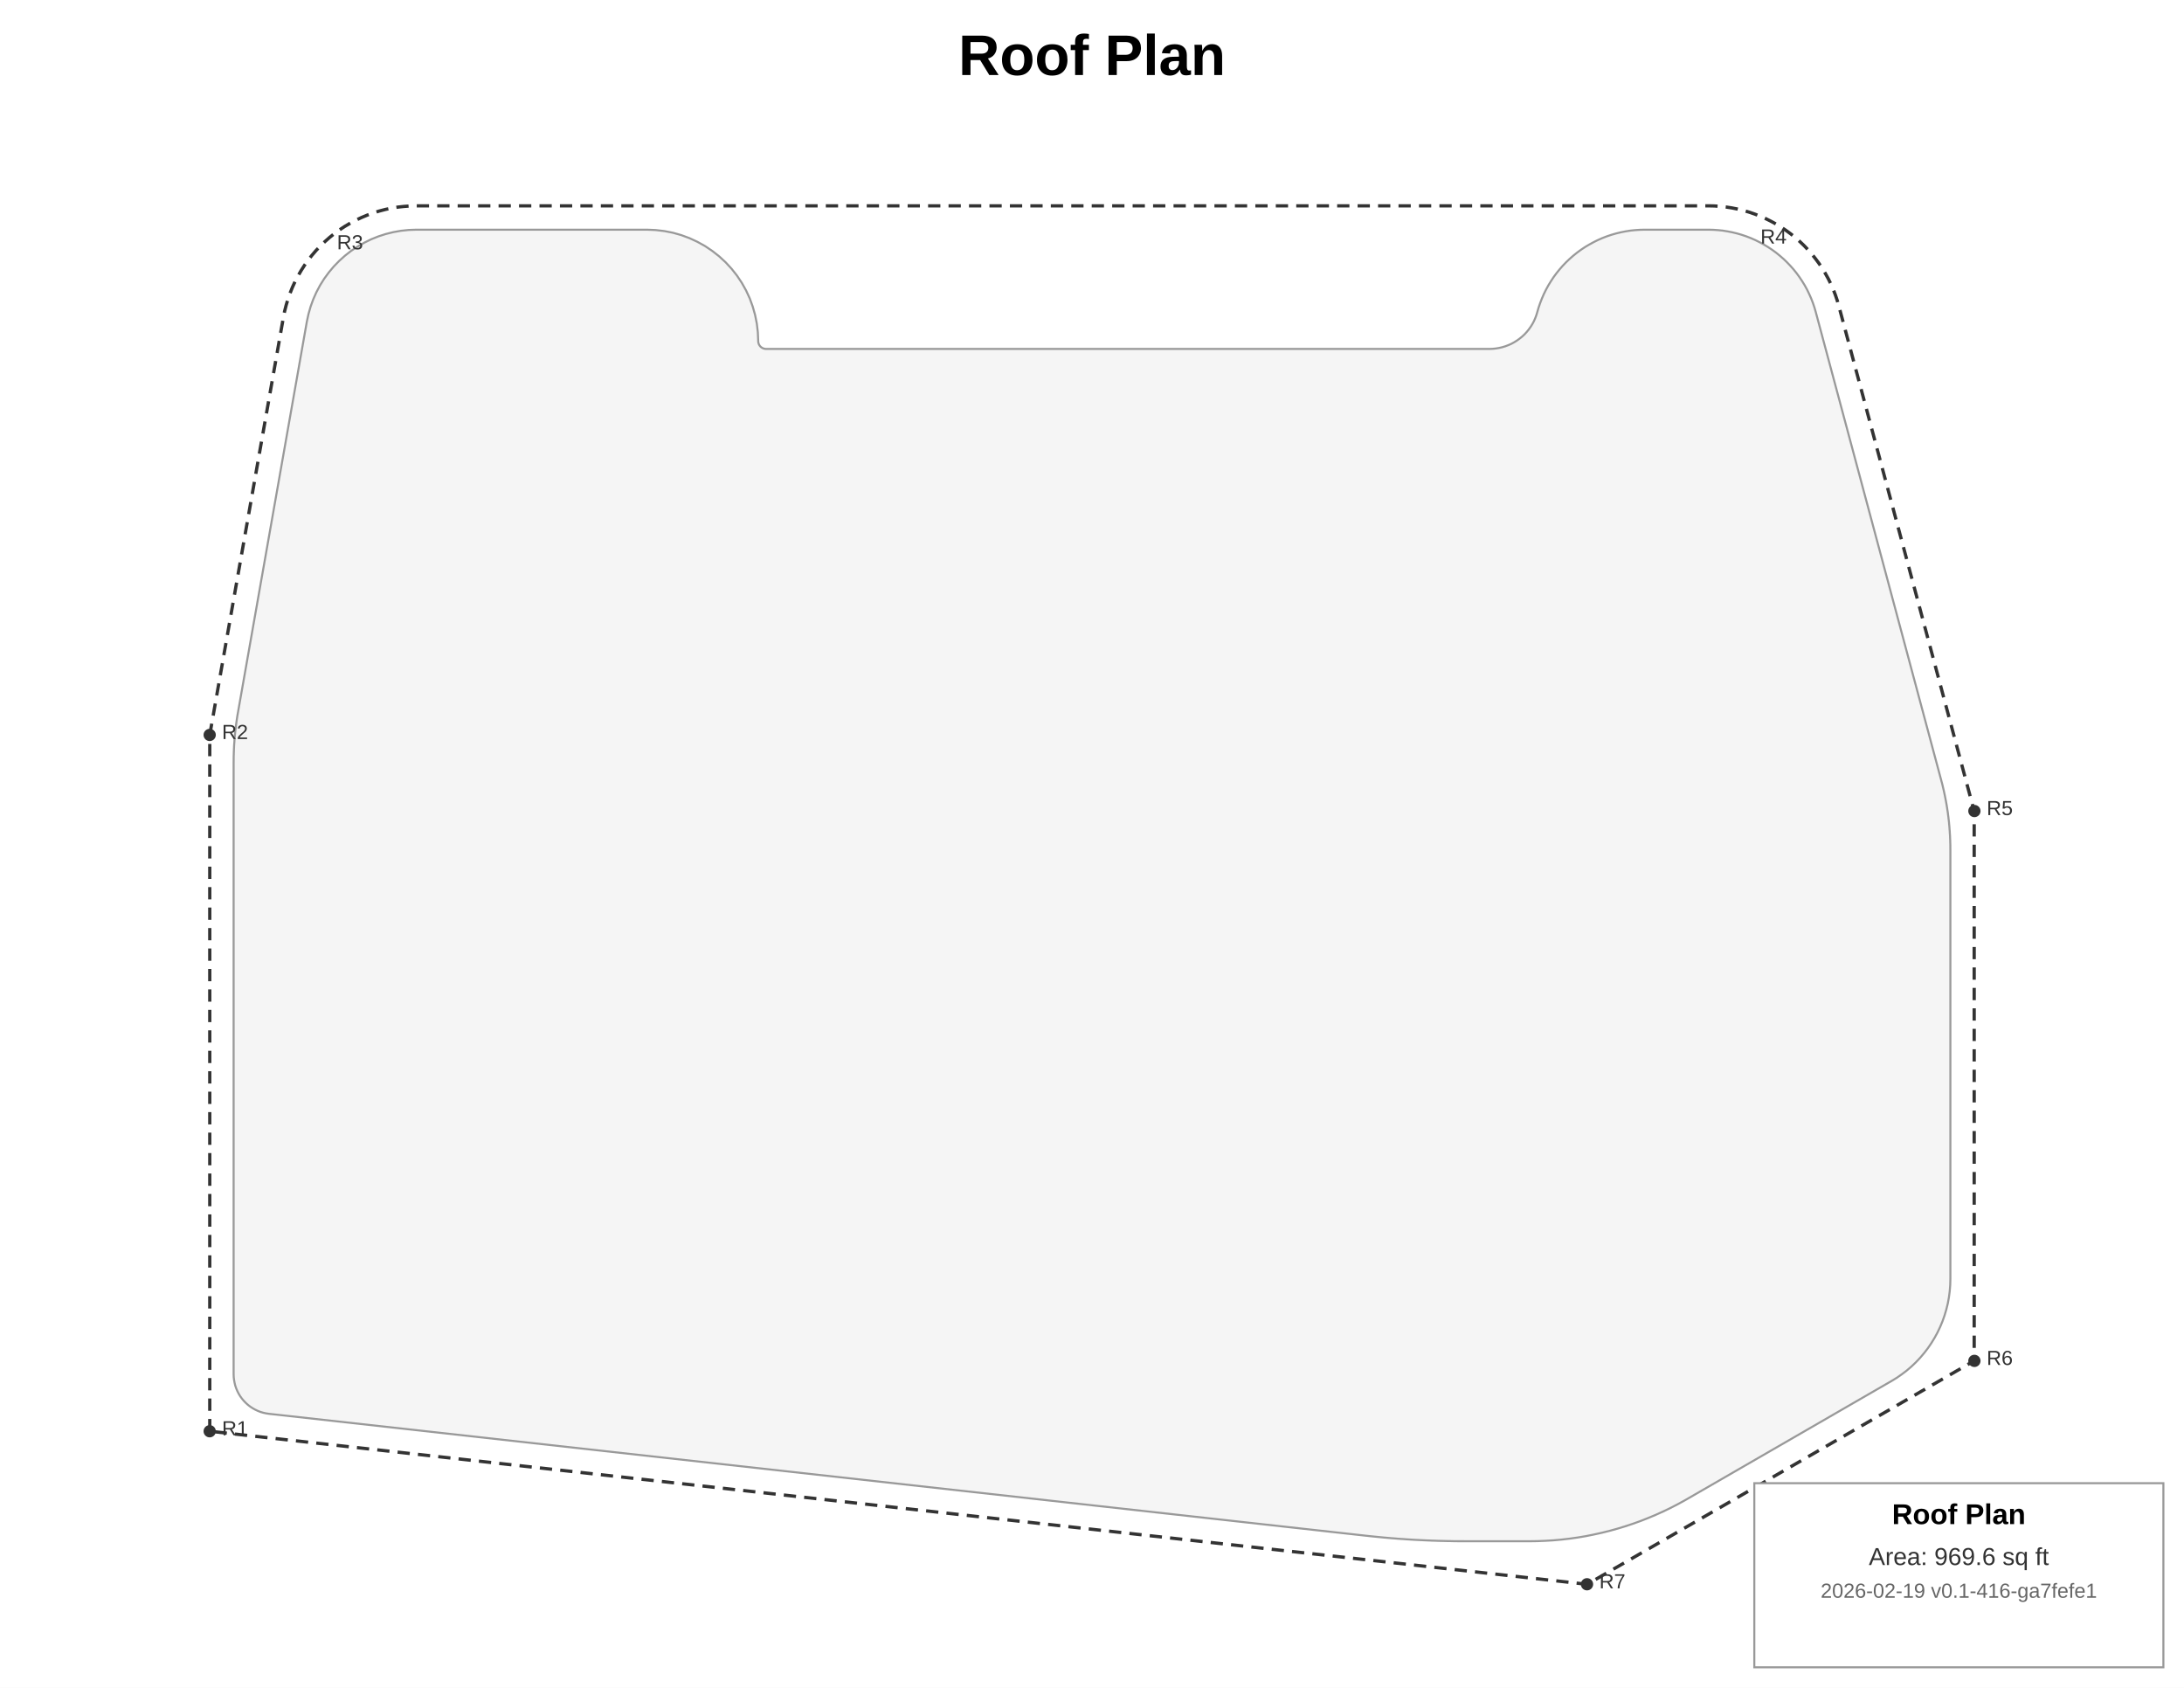
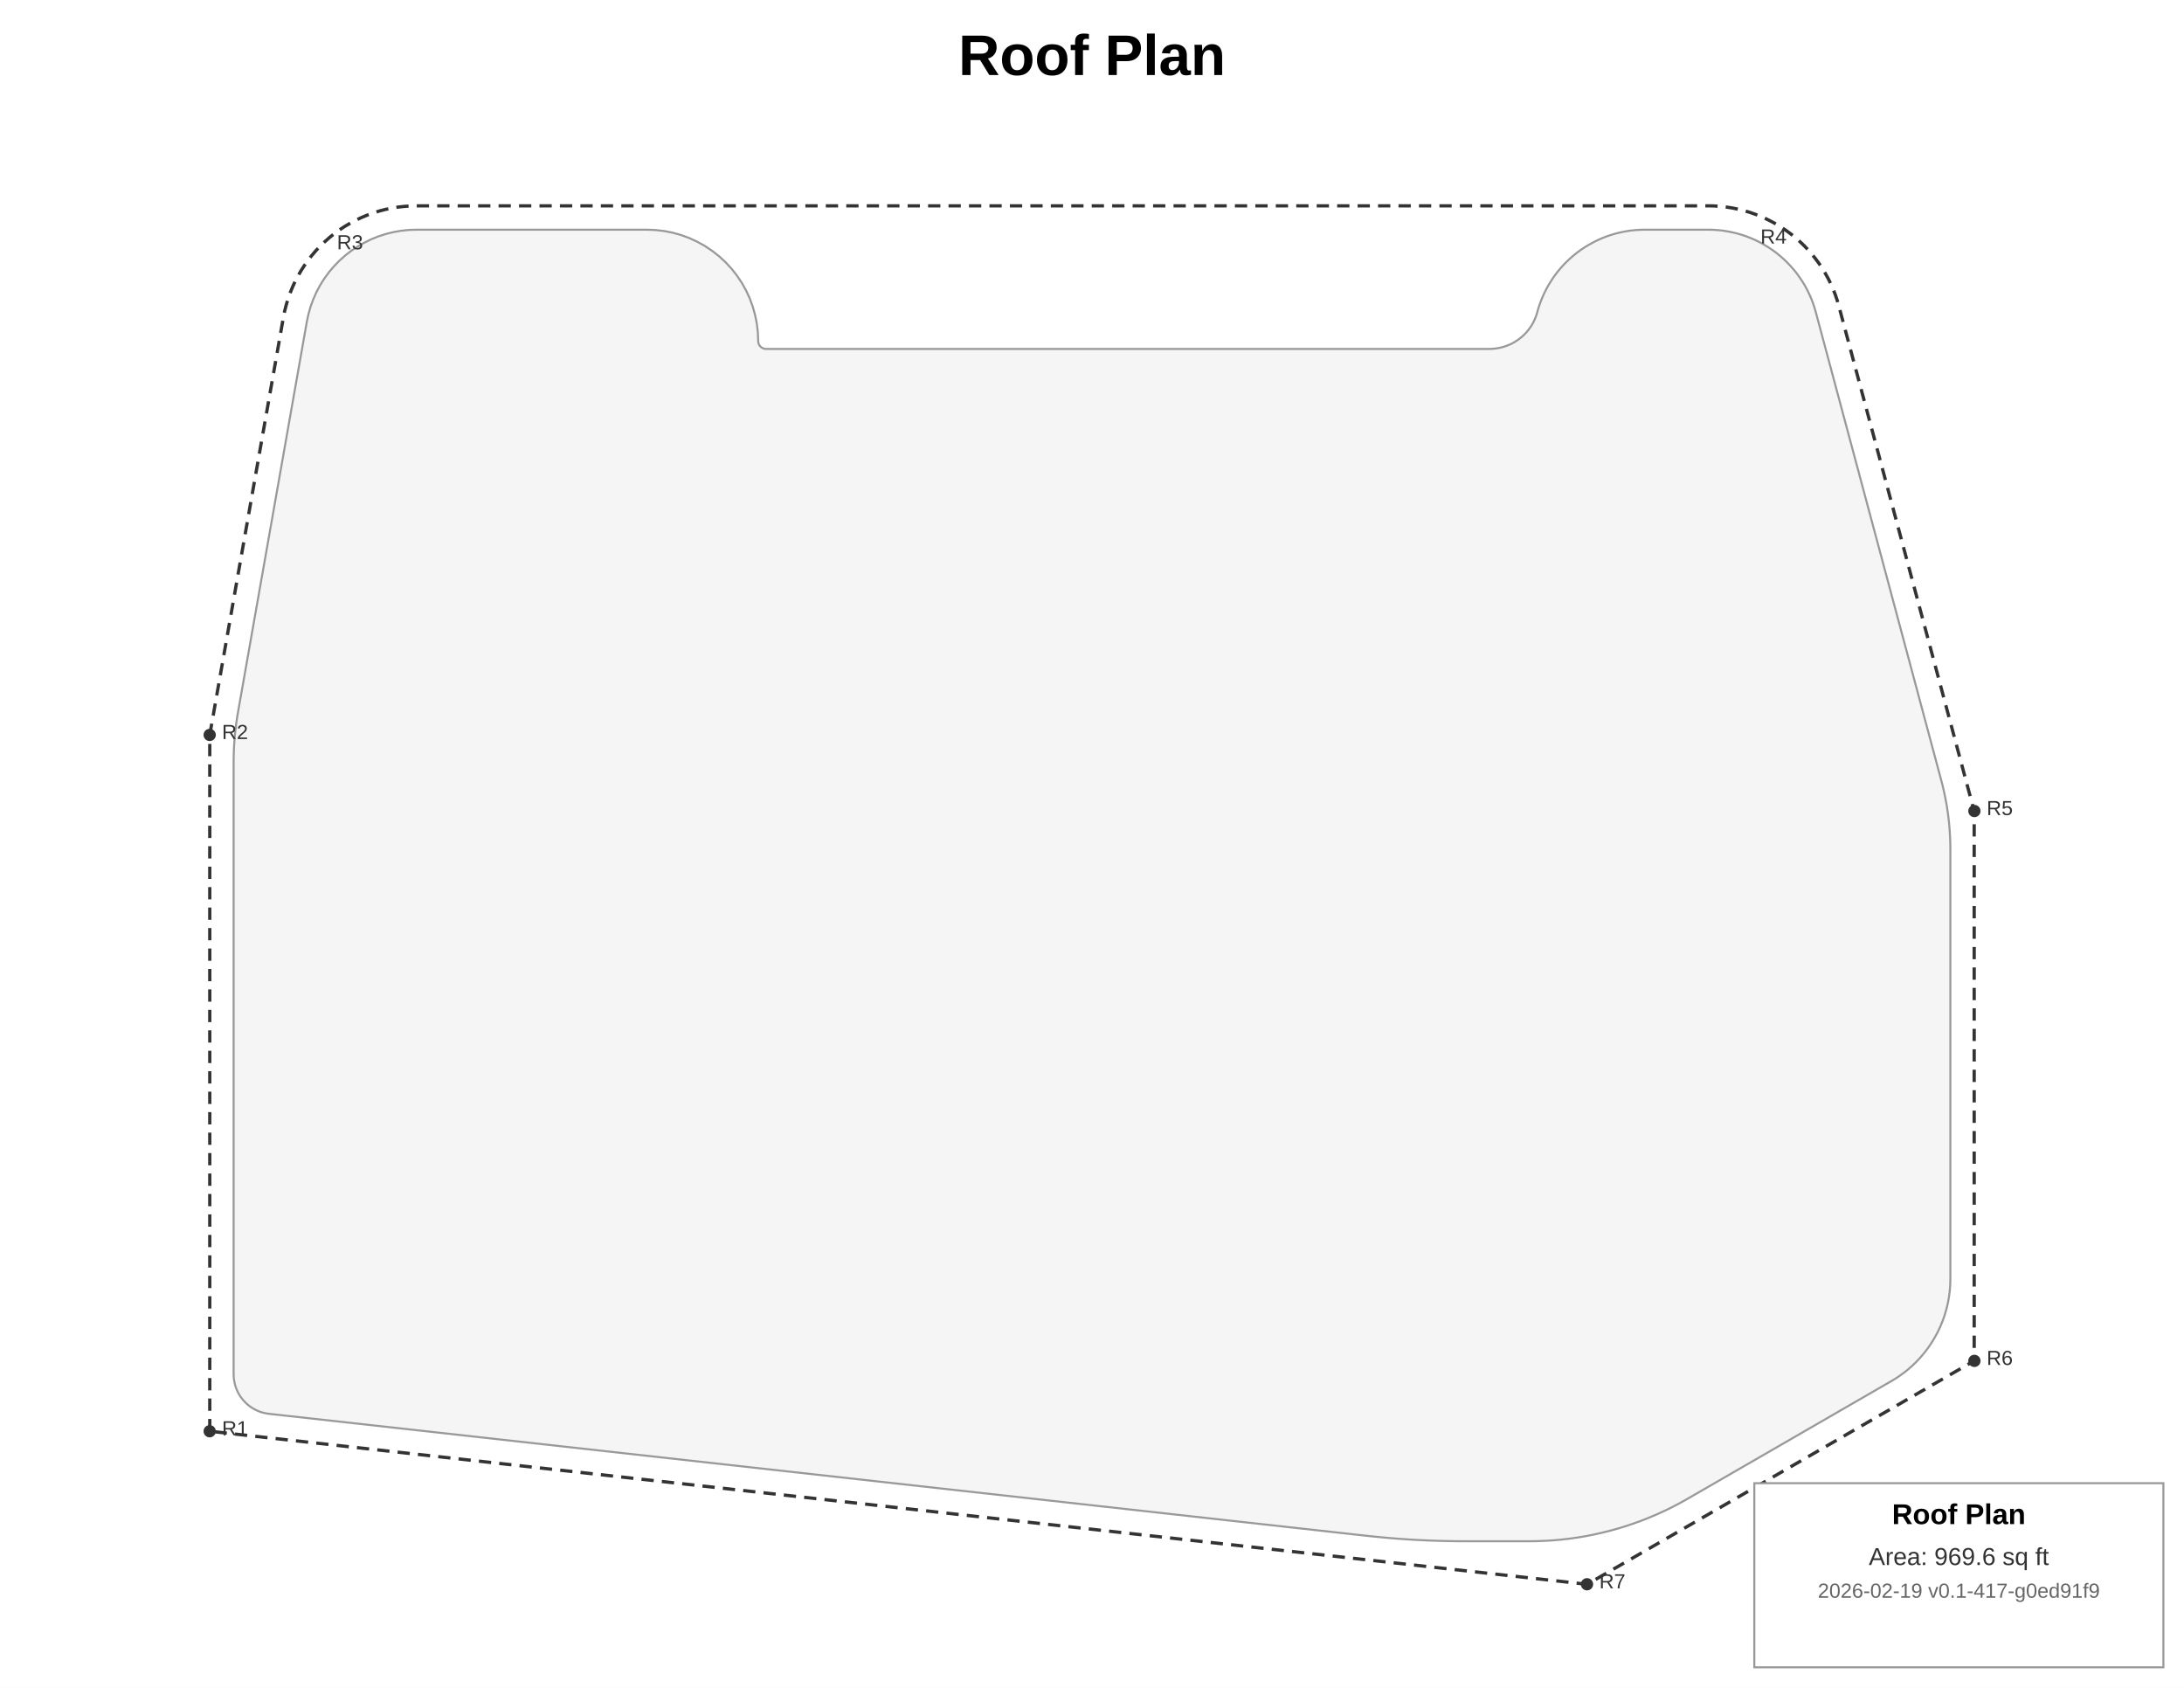
<svg xmlns="http://www.w3.org/2000/svg" width="792" height="612" viewBox="94.64 136.96 533.90 412.56">
  <rect x="94.64" y="136.96" width="533.90" height="412.56" fill="white" />
  <text x="361.6" y="155.3" text-anchor="middle" font-family="Arial" font-size="14" font-weight="bold">Roof Plan</text>
  <polygon points="160.39,482.54 159.69,482.43 159.00,482.28 158.32,482.08 157.66,481.82 157.02,481.52 156.40,481.17 155.81,480.78 155.25,480.35 154.72,479.87 154.23,479.36 153.78,478.82 153.36,478.24 152.99,477.63 152.67,477.00 152.39,476.35 152.16,475.68 151.99,474.99 151.86,474.30 151.78,473.59 151.75,472.88 151.75,323.28 151.76,322.66 151.76,322.04 151.78,321.43 151.80,320.81 151.82,320.19 151.85,319.58 151.88,318.96 151.93,318.35 151.97,317.73 152.02,317.12 152.08,316.50 152.14,315.89 152.21,315.28 152.28,314.66 152.36,314.05 152.44,313.44 152.53,312.83 152.62,312.22 152.72,311.61 152.83,311.00 169.65,215.58 170.05,213.72 170.57,211.90 171.22,210.11 171.99,208.38 172.88,206.70 173.89,205.09 175.01,203.56 176.23,202.10 177.55,200.74 178.96,199.47 180.45,198.30 182.03,197.24 183.67,196.29 185.38,195.45 187.14,194.74 188.94,194.16 190.79,193.70 192.65,193.37 194.54,193.17 196.44,193.10 252.79,193.10 254.92,193.19 257.04,193.44 259.14,193.85 261.19,194.43 263.19,195.17 265.13,196.07 267.00,197.11 268.77,198.30 270.45,199.62 272.02,201.07 273.47,202.64 274.79,204.31 275.98,206.09 277.02,207.95 277.92,209.89 278.65,211.90 279.23,213.95 279.65,216.05 279.90,218.17 279.99,220.30 279.99,220.46 280.01,220.61 280.04,220.76 280.08,220.90 280.13,221.05 280.20,221.19 280.27,221.32 280.36,221.45 280.45,221.57 280.56,221.68 280.67,221.78 280.79,221.88 280.91,221.96 281.05,222.03 281.19,222.10 281.33,222.15 281.48,222.19 281.63,222.22 281.78,222.24 281.93,222.25 458.74,222.25 459.53,222.22 460.32,222.14 461.10,222.01 461.87,221.83 462.63,221.60 463.37,221.32 464.10,221.00 464.80,220.62 465.47,220.20 466.11,219.74 466.73,219.24 467.31,218.70 467.85,218.12 468.35,217.50 468.81,216.86 469.23,216.19 469.61,215.49 469.93,214.76 470.21,214.02 470.44,213.26 470.77,212.12 471.16,211.00 471.59,209.89 472.06,208.81 472.59,207.74 473.16,206.70 473.78,205.69 474.43,204.70 475.14,203.74 475.88,202.82 476.66,201.93 477.48,201.07 478.34,200.25 479.23,199.47 480.16,198.72 481.11,198.02 482.10,197.36 483.12,196.75 484.16,196.18 485.22,195.65 486.31,195.17 487.41,194.74 488.54,194.36 489.68,194.03 490.83,193.75 491.99,193.52 493.17,193.33 494.35,193.21 495.53,193.13 496.72,193.10 512.26,193.10 513.45,193.13 514.63,193.21 515.81,193.33 516.98,193.52 518.15,193.75 519.30,194.03 520.44,194.36 521.56,194.74 522.67,195.17 523.76,195.65 524.82,196.18 525.86,196.75 526.87,197.36 527.86,198.02 528.82,198.72 529.74,199.47 530.64,200.25 531.49,201.07 532.31,201.93 533.10,202.82 533.84,203.74 534.54,204.70 535.20,205.69 535.82,206.70 536.39,207.74 536.91,208.81 537.39,209.89 537.82,211.00 538.20,212.12 538.53,213.26 569.19,327.67 569.26,327.95 569.34,328.23 569.41,328.50 569.48,328.78 569.55,329.06 569.61,329.34 569.68,329.62 569.74,329.89 569.81,330.17 569.87,330.45 569.93,330.73 569.99,331.01 570.05,331.29 570.11,331.57 570.16,331.85 570.22,332.13 570.27,332.42 570.33,332.70 570.38,332.98 570.43,333.26 570.48,333.54 570.53,333.82 570.57,334.11 570.62,334.39 570.66,334.67 570.70,334.95 570.75,335.24 570.79,335.52 570.83,335.80 570.86,336.09 570.90,336.37 570.94,336.66 570.97,336.94 571.00,337.22 571.04,337.51 571.07,337.79 571.10,338.08 571.12,338.36 571.15,338.65 571.18,338.93 571.20,339.22 571.22,339.50 571.24,339.79 571.27,340.07 571.28,340.36 571.30,340.65 571.32,340.93 571.34,341.22 571.35,341.50 571.36,341.79 571.37,342.08 571.39,342.36 571.39,342.65 571.40,342.93 571.41,343.22 571.42,343.51 571.42,343.79 571.42,344.08 571.42,344.36 571.43,344.65 571.43,449.57 571.39,451.08 571.27,452.58 571.07,454.08 570.80,455.56 570.44,457.03 570.01,458.48 569.51,459.90 568.93,461.30 568.28,462.66 567.56,463.98 566.77,465.27 565.92,466.52 565.00,467.71 564.02,468.86 562.98,469.96 561.89,471.00 560.74,471.98 559.54,472.89 558.30,473.75 557.01,474.54 506.53,503.68 504.78,504.64 503.01,505.55 501.22,506.41 499.41,507.23 497.57,508.00 495.72,508.73 493.85,509.40 491.96,510.03 490.05,510.61 488.14,511.14 486.20,511.62 484.26,512.05 482.31,512.44 480.35,512.77 478.37,513.05 476.40,513.28 474.42,513.46 472.43,513.58 470.44,513.66 468.45,513.69 452.91,513.69 452.50,513.68 452.09,513.68 451.69,513.68 451.28,513.68 450.88,513.68 450.47,513.67 450.06,513.67 449.66,513.66 449.25,513.65 448.85,513.65 448.44,513.64 448.03,513.63 447.63,513.62 447.22,513.61 446.82,513.60 446.41,513.59 446.00,513.58 445.60,513.56 445.19,513.55 444.79,513.54 444.38,513.52 443.97,513.50 443.57,513.49 443.16,513.47 442.76,513.45 442.35,513.43 441.95,513.41 441.54,513.39 441.14,513.37 440.73,513.35 440.32,513.33 439.92,513.30 439.51,513.28 439.11,513.25 438.70,513.23 438.30,513.20 437.89,513.17 437.49,513.14 437.08,513.12 436.68,513.09 436.27,513.06 435.87,513.02 435.46,512.99 435.06,512.96 434.65,512.93 434.25,512.89 433.84,512.86 433.44,512.82 433.03,512.79 432.63,512.75 432.23,512.71 431.82,512.67 431.42,512.63 431.01,512.59 430.61,512.55 430.21,512.51 429.80,512.47 429.40,512.43 428.99,512.38 428.59,512.34" fill="rgba(220,220,220,0.3)" stroke="#999" stroke-width="0.5" />
  <polygon points="145.92,486.80 145.92,316.58 163.91,214.57 164.21,213.06 164.59,211.57 165.03,210.10 165.54,208.65 166.11,207.22 166.75,205.82 167.46,204.46 168.23,203.13 169.06,201.83 169.95,200.58 170.89,199.37 171.89,198.20 172.95,197.08 174.06,196.02 175.21,195.00 176.41,194.04 177.65,193.14 178.94,192.29 180.26,191.51 181.62,190.79 183.01,190.13 184.42,189.54 185.87,189.01 187.34,188.55 188.82,188.16 190.33,187.84 191.84,187.59 193.37,187.42 194.90,187.31 196.44,187.27 512.26,187.27 513.70,187.30 515.14,187.40 516.57,187.56 518.00,187.78 519.41,188.06 520.81,188.40 522.19,188.80 523.56,189.27 524.90,189.79 526.22,190.37 527.51,191.01 528.77,191.70 530.01,192.45 531.20,193.25 532.37,194.10 533.49,195.00 534.57,195.95 535.62,196.95 536.61,197.99 537.56,199.07 538.46,200.20 539.32,201.36 540.12,202.56 540.86,203.79 541.56,205.05 542.20,206.34 542.78,207.66 543.30,209.01 543.76,210.37 544.16,211.75 577.25,335.25 577.25,469.58 482.64,524.21" fill="none" stroke="#333" stroke-width="0.8" stroke-dasharray="3,2" />
  <circle cx="145.9" cy="486.8" r="1.5" fill="#333" stroke="none" />
  <text x="148.9" y="487.8" font-family="Arial" font-size="5" fill="#333">R1</text>
  <circle cx="145.9" cy="316.6" r="1.5" fill="#333" stroke="none" />
  <text x="148.9" y="317.6" font-family="Arial" font-size="5" fill="#333">R2</text>
  <circle cx="577.3" cy="335.2" r="1.5" fill="#333" stroke="none" />
  <text x="580.3" y="336.2" font-family="Arial" font-size="5" fill="#333">R5</text>
  <circle cx="577.3" cy="469.6" r="1.5" fill="#333" stroke="none" />
  <text x="580.3" y="470.6" font-family="Arial" font-size="5" fill="#333">R6</text>
  <circle cx="482.6" cy="524.2" r="1.5" fill="#333" stroke="none" />
  <text x="485.6" y="525.2" font-family="Arial" font-size="5" fill="#333">R7</text>
  <text x="180.2" y="197.9" text-anchor="middle" font-family="Arial" font-size="5" fill="#333">R3</text>
  <text x="528.2" y="196.5" text-anchor="middle" font-family="Arial" font-size="5" fill="#333">R4</text>
  <rect x="523.5" y="499.5" width="100" height="45" fill="white" stroke="#999" stroke-width="0.5" />
  <text x="573.5" y="509.5" text-anchor="middle" font-family="Arial" font-size="7" font-weight="bold">Roof Plan</text>
  <text x="573.5" y="519.5" text-anchor="middle" font-family="Arial" font-size="6" fill="#333">Area: 969.6 sq ft</text>
-   <text x="573.5" y="527.5" text-anchor="middle" font-family="Arial" font-size="5" fill="#666">2026-02-19  v0.1-416-ga7fefe1</text>
+   <text x="573.5" y="527.5" text-anchor="middle" font-family="Arial" font-size="5" fill="#666">2026-02-19  v0.1-417-g0ed91f9</text>
</svg>
